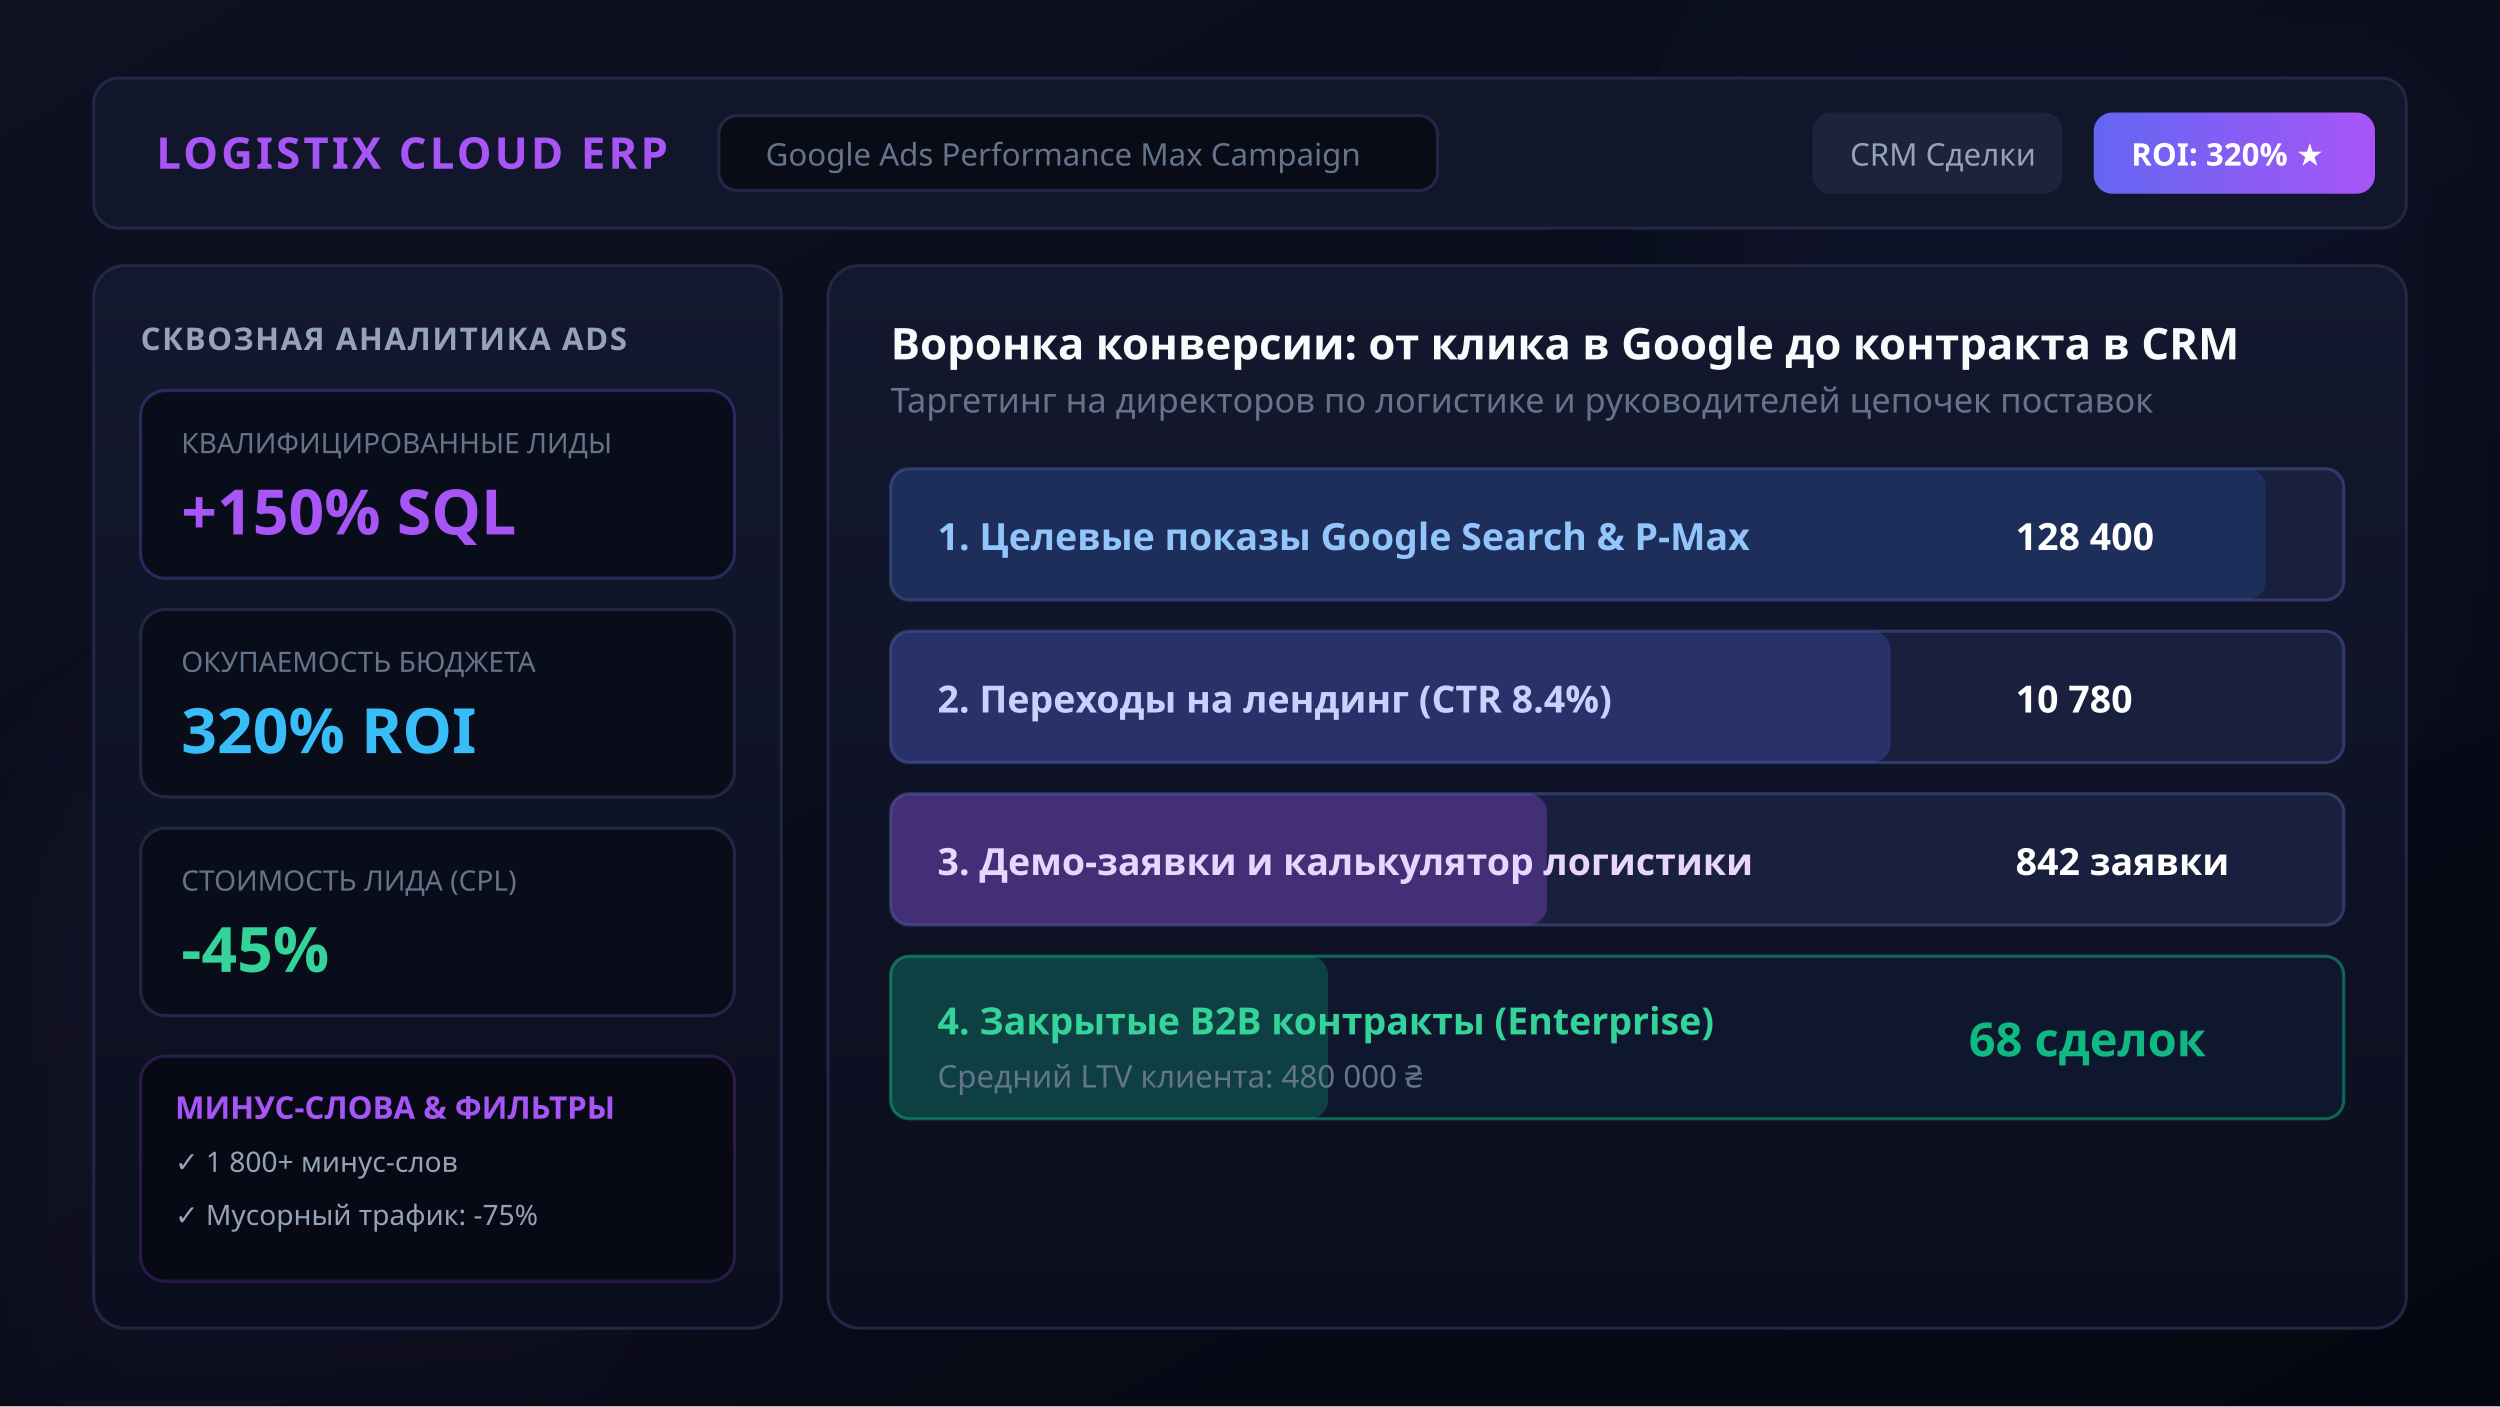
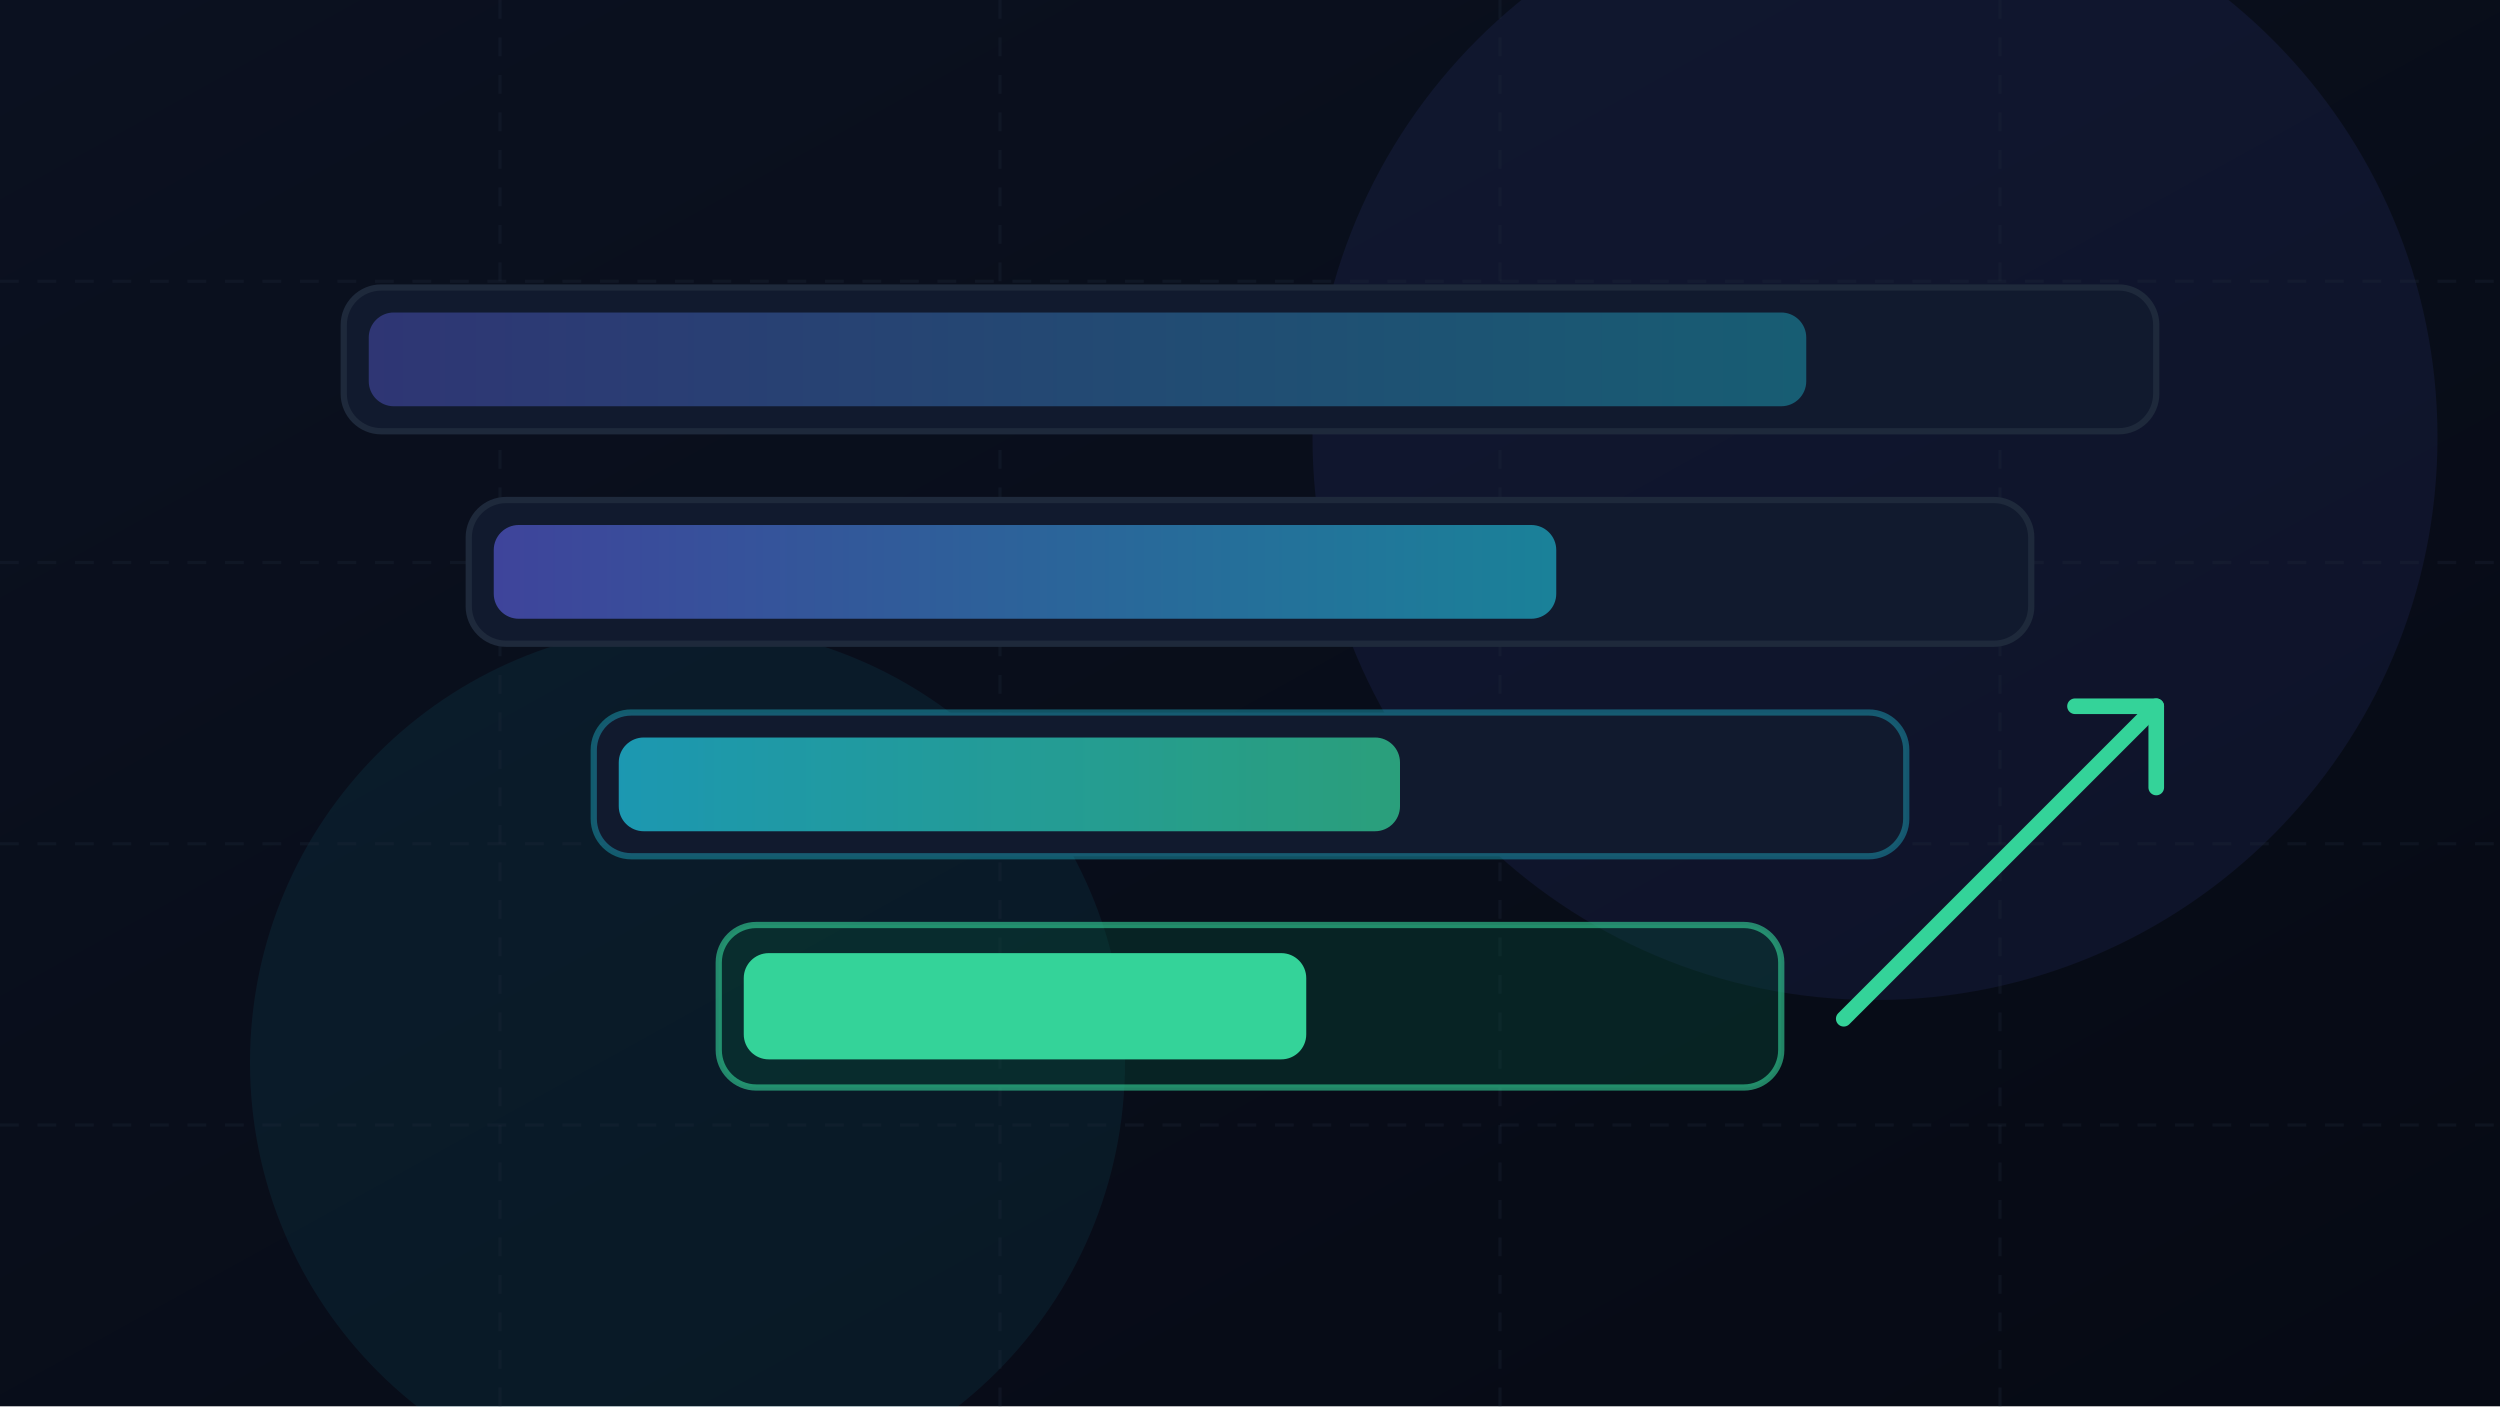
<svg xmlns="http://www.w3.org/2000/svg" viewBox="0 0 800 450" width="800" height="450" fill="none">
  <defs>
-     <linearGradient id="bg-grad-3" x1="0%" y1="0%" x2="100%" y2="100%">
-       <stop offset="0%" stop-color="#0e1122" />
-       <stop offset="100%" stop-color="#050711" />
+     <linearGradient id="c3-bg" x1="0%" y1="0%" x2="100%" y2="100%">
+       <stop offset="0%" stop-color="#0b1120" />
+       <stop offset="100%" stop-color="#060a14" />
    </linearGradient>
-     <linearGradient id="purple-blue" x1="0%" y1="0%" x2="100%" y2="0%">
-       <stop offset="0%" stop-color="#6366f1" />
-       <stop offset="100%" stop-color="#a855f7" />
+     <linearGradient id="c3-bar1" x1="0%" y1="0%" x2="100%" y2="0%">
+       <stop offset="0%" stop-color="#6366f1" stop-opacity="0.8" />
+       <stop offset="100%" stop-color="#22d3ee" stop-opacity="0.8" />
    </linearGradient>
-     <linearGradient id="cyan-blue" x1="0%" y1="0%" x2="100%" y2="0%">
-       <stop offset="0%" stop-color="#06b6d4" />
-       <stop offset="100%" stop-color="#3b82f6" />
-     </linearGradient>
-     <linearGradient id="panel-grad-3" x1="0%" y1="0%" x2="0%" y2="100%">
-       <stop offset="0%" stop-color="#14182e" />
-       <stop offset="100%" stop-color="#0b0e1e" />
+     <linearGradient id="c3-bar2" x1="0%" y1="0%" x2="100%" y2="0%">
+       <stop offset="0%" stop-color="#22d3ee" stop-opacity="0.85" />
+       <stop offset="100%" stop-color="#34d399" stop-opacity="0.9" />
    </linearGradient>
  </defs>
-   <rect width="800" height="450" fill="url(#bg-grad-3)" />
-   <circle cx="710" cy="80" r="170" fill="#6366f1" fill-opacity="0.06" filter="blur(40px)" />
-   <circle cx="90" cy="360" r="130" fill="#a855f7" fill-opacity="0.05" filter="blur(30px)" />
-   <rect x="30" y="25" width="740" height="48" rx="8" fill="#12162a" stroke="#212745" stroke-width="1" />
-   <text x="50" y="54" fill="#a855f7" font-family="system-ui, sans-serif" font-weight="800" font-size="14" letter-spacing="1">LOGISTIX CLOUD ERP</text>
-   <rect x="230" y="37" width="230" height="24" rx="6" fill="#090b17" stroke="#212745" />
-   <text x="245" y="53" fill="#64748b" font-family="system-ui, sans-serif" font-size="10">Google Ads Performance Max Campaign</text>
-   <rect x="580" y="36" width="80" height="26" rx="6" fill="#1e233d" />
-   <text x="592" y="53" fill="#94a3b8" font-family="system-ui, sans-serif" font-size="10">CRM Сделки</text>
-   <rect x="670" y="36" width="90" height="26" rx="6" fill="url(#purple-blue)" />
-   <text x="682" y="53" fill="#ffffff" font-family="system-ui, sans-serif" font-weight="700" font-size="10">ROI: 320% ★</text>
-   <rect x="30" y="85" width="220" height="340" rx="10" fill="url(#panel-grad-3)" stroke="#212745" stroke-width="1" />
-   <text x="45" y="112" fill="#94a3b8" font-family="system-ui, sans-serif" font-weight="700" font-size="10" letter-spacing="0.5">СКВОЗНАЯ АНАЛИТИКА ADS</text>
-   <rect x="45" y="125" width="190" height="60" rx="8" fill="#090c19" stroke="#6366f1" stroke-opacity="0.3" />
-   <text x="58" y="145" fill="#64748b" font-family="system-ui, sans-serif" font-size="9">КВАЛИФИЦИРОВАННЫЕ ЛИДЫ</text>
-   <text x="58" y="171" fill="#a855f7" font-family="system-ui, sans-serif" font-weight="900" font-size="20">+150% SQL</text>
-   <rect x="45" y="195" width="190" height="60" rx="8" fill="#090c19" stroke="#212745" />
-   <text x="58" y="215" fill="#64748b" font-family="system-ui, sans-serif" font-size="9">ОКУПАЕМОСТЬ БЮДЖЕТА</text>
-   <text x="58" y="241" fill="#38bdf8" font-family="system-ui, sans-serif" font-weight="900" font-size="20">320% ROI</text>
-   <rect x="45" y="265" width="190" height="60" rx="8" fill="#090c19" stroke="#212745" />
-   <text x="58" y="285" fill="#64748b" font-family="system-ui, sans-serif" font-size="9">СТОИМОСТЬ ЛИДА (CPL)</text>
-   <text x="58" y="311" fill="#34d399" font-family="system-ui, sans-serif" font-weight="900" font-size="20">-45%</text>
-   <rect x="45" y="338" width="190" height="72" rx="8" fill="#070914" stroke="#a855f7" stroke-opacity="0.2" />
-   <text x="56" y="358" fill="#a855f7" font-family="system-ui, sans-serif" font-weight="700" font-size="10">МИНУС-СЛОВА &amp; ФИЛЬТРЫ</text>
-   <text x="56" y="375" fill="#94a3b8" font-family="system-ui, sans-serif" font-size="9">✓ 1 800+ минус-слов</text>
-   <text x="56" y="392" fill="#94a3b8" font-family="system-ui, sans-serif" font-size="9">✓ Мусорный трафик: -75%</text>
-   <rect x="265" y="85" width="505" height="340" rx="10" fill="url(#panel-grad-3)" stroke="#212745" stroke-width="1" />
-   <text x="285" y="115" fill="#f8fafc" font-family="system-ui, sans-serif" font-weight="700" font-size="14">Воронка конверсии: от клика в Google до контракта в CRM</text>
-   <text x="285" y="132" fill="#64748b" font-family="system-ui, sans-serif" font-size="11">Таргетинг на директоров по логистике и руководителей цепочек поставок</text>
-   <g transform="translate(285, 150)">
-     <rect width="465" height="42" rx="6" fill="#18203d" stroke="#2d3b66" />
-     <rect width="440" height="42" rx="6" fill="#3b82f6" fill-opacity="0.15" />
-     <text x="15" y="26" fill="#93c5fd" font-family="system-ui, sans-serif" font-weight="600" font-size="12">1. Целевые показы Google Search &amp; P-Max</text>
-     <text x="360" y="26" fill="#ffffff" font-family="system-ui, sans-serif" font-weight="700" font-size="12">128 400</text>
-     <g transform="translate(0, 52)">
-       <rect width="465" height="42" rx="6" fill="#18203d" stroke="#2d3b66" />
-       <rect width="320" height="42" rx="6" fill="#6366f1" fill-opacity="0.25" />
-       <text x="15" y="26" fill="#c7d2fe" font-family="system-ui, sans-serif" font-weight="600" font-size="12">2. Переходы на лендинг (CTR 8.4%)</text>
-       <text x="360" y="26" fill="#ffffff" font-family="system-ui, sans-serif" font-weight="700" font-size="12">10 780</text>
-     </g>
-     <g transform="translate(0, 104)">
-       <rect width="465" height="42" rx="6" fill="#18203d" stroke="#2d3b66" />
-       <rect width="210" height="42" rx="6" fill="#a855f7" fill-opacity="0.3" />
-       <text x="15" y="26" fill="#e9d5ff" font-family="system-ui, sans-serif" font-weight="600" font-size="12">3. Демо-заявки и калькулятор логистики</text>
-       <text x="360" y="26" fill="#ffffff" font-family="system-ui, sans-serif" font-weight="700" font-size="12">842 заявки</text>
-     </g>
-     <g transform="translate(0, 156)">
-       <rect width="465" height="52" rx="6" fill="#0e172e" stroke="#10b981" stroke-opacity="0.5" />
-       <rect width="140" height="52" rx="6" fill="#10b981" fill-opacity="0.25" />
-       <text x="15" y="25" fill="#34d399" font-family="system-ui, sans-serif" font-weight="700" font-size="12">4. Закрытые B2B контракты (Enterprise)</text>
-       <text x="15" y="42" fill="#64748b" font-family="system-ui, sans-serif" font-size="10">Средний LTV клиента: 480 000 ₴</text>
-       <text x="345" y="32" fill="#10b981" font-family="system-ui, sans-serif" font-weight="900" font-size="15">68 сделок</text>
-     </g>
-   </g>
+   <rect width="800" height="450" fill="url(#c3-bg)" />
+   <circle cx="600" cy="140" r="180" fill="#6366f1" fill-opacity="0.09" />
+   <circle cx="220" cy="340" r="140" fill="#22d3ee" fill-opacity="0.07" />
+   <path d="M0 90 H800 M0 180 H800 M0 270 H800 M0 360 H800" stroke="#1e293b" stroke-opacity="0.3" stroke-dasharray="6 6" />
+   <path d="M160 0 V450 M320 0 V450 M480 0 V450 M640 0 V450" stroke="#1e293b" stroke-opacity="0.3" stroke-dasharray="6 6" />
+   <rect x="110" y="92" width="580" height="46" rx="12" fill="#111a2e" stroke="#1e293b" stroke-width="2" />
+   <rect x="118" y="100" width="460" height="30" rx="8" fill="url(#c3-bar1)" fill-opacity="0.45" />
+   <rect x="150" y="160" width="500" height="46" rx="12" fill="#111a2e" stroke="#1e293b" stroke-width="2" />
+   <rect x="158" y="168" width="340" height="30" rx="8" fill="url(#c3-bar1)" fill-opacity="0.7" />
+   <rect x="190" y="228" width="420" height="46" rx="12" fill="#111a2e" stroke="#22d3ee" stroke-opacity="0.35" stroke-width="2" />
+   <rect x="198" y="236" width="250" height="30" rx="8" fill="url(#c3-bar2)" fill-opacity="0.8" />
+   <rect x="230" y="296" width="340" height="52" rx="12" fill="#064e3b" fill-opacity="0.35" stroke="#34d399" stroke-opacity="0.6" stroke-width="2" />
+   <rect x="238" y="305" width="180" height="34" rx="8" fill="#34d399" />
+   <path d="M 590 326 L 690 226" stroke="#34d399" stroke-width="5" stroke-linecap="round" />
+   <path d="M 664 226 H 690 V 252" stroke="#34d399" stroke-width="5" stroke-linecap="round" stroke-linejoin="round" />
</svg>
